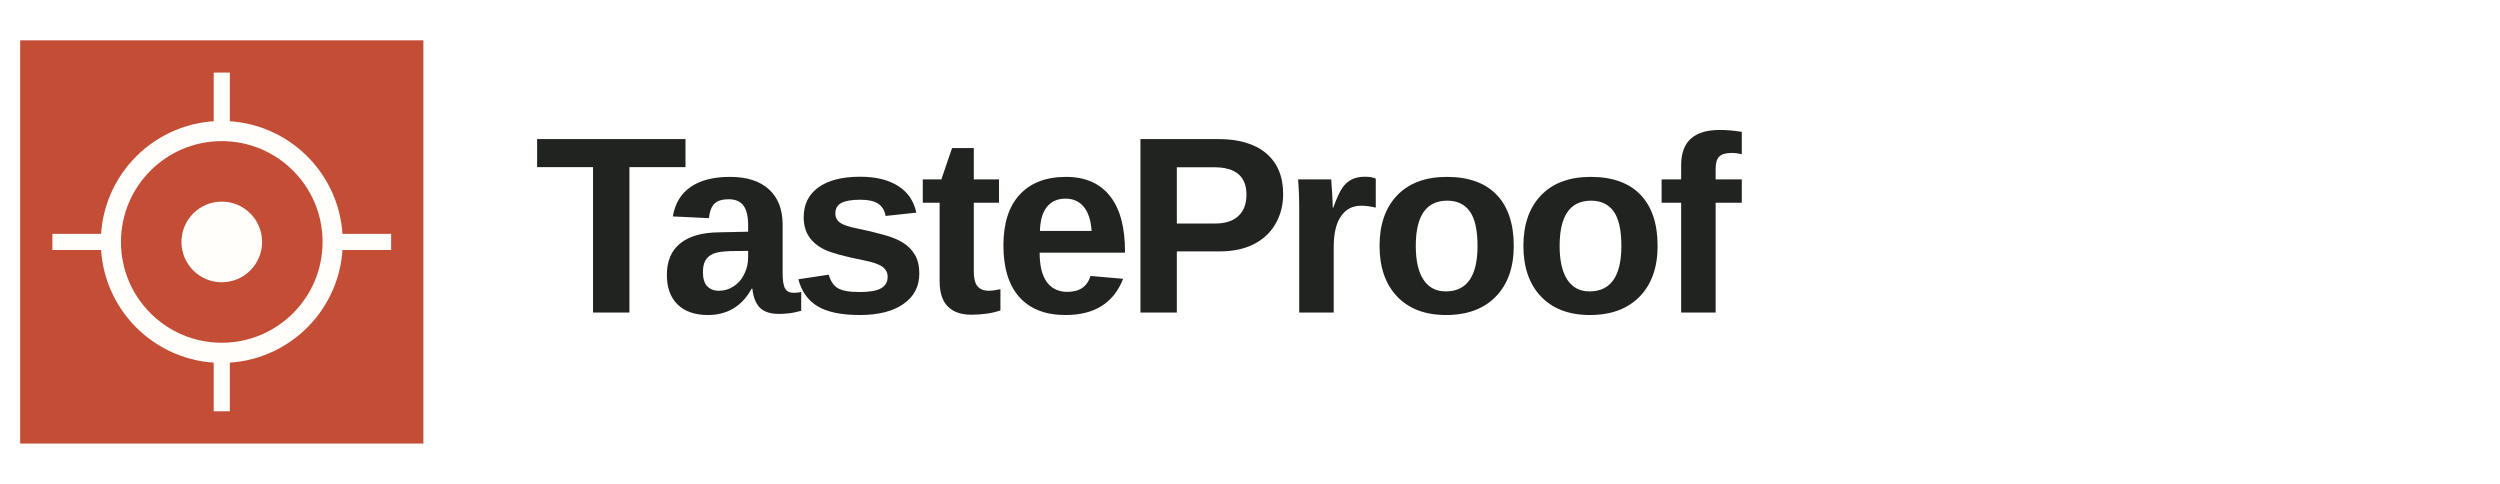
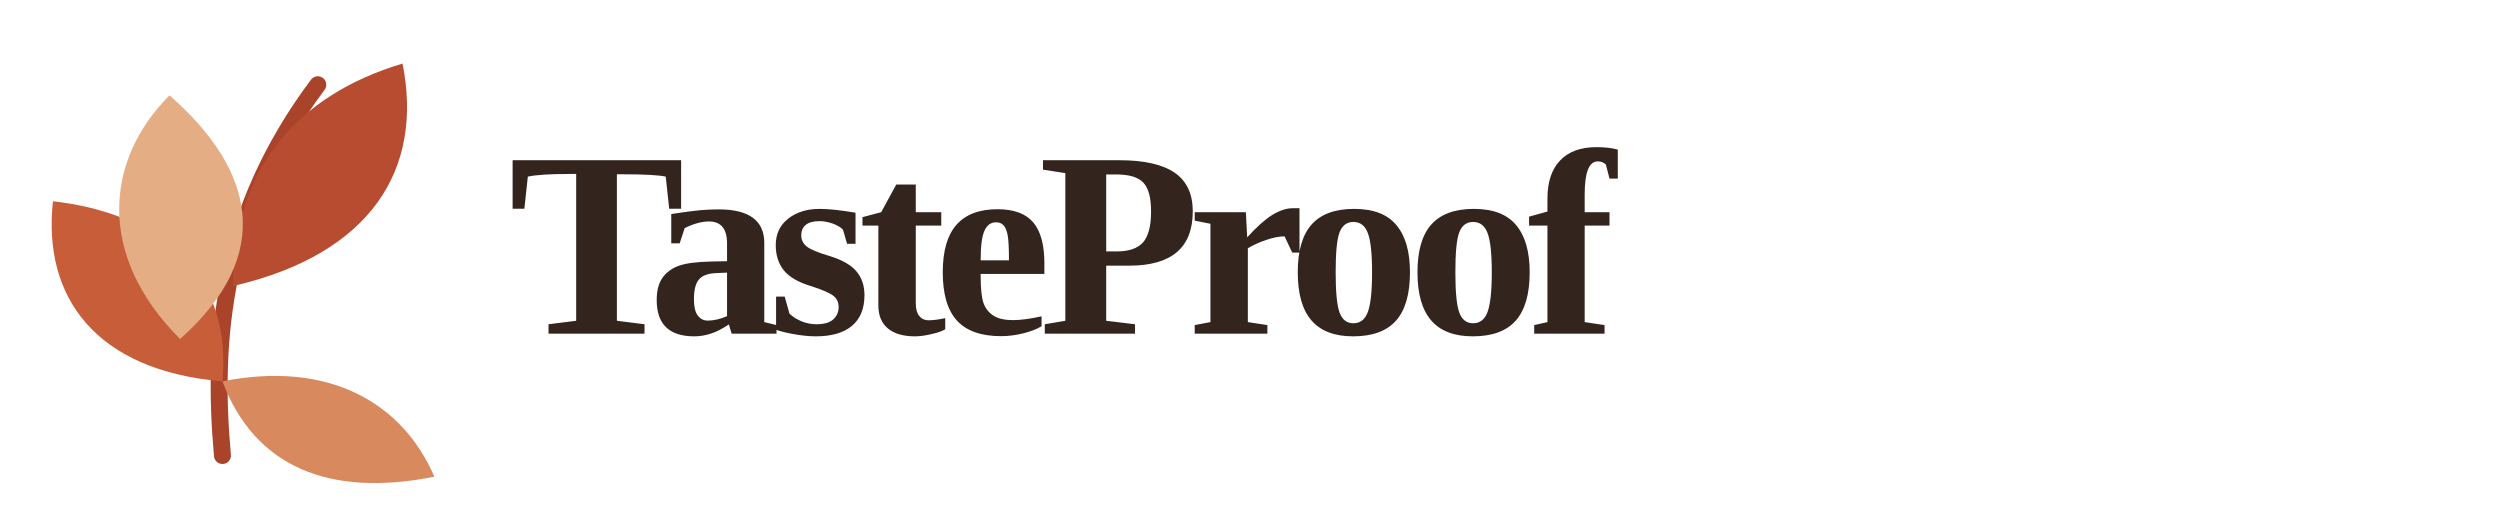
- <svg xmlns="http://www.w3.org/2000/svg" width="248" height="48" viewBox="0 0 248 48">
-   <rect x="2" y="4" width="40" height="40" fill="#c34d35" />
-   <circle cx="22" cy="24" r="11" fill="none" stroke="#fffefa" stroke-width="2" />
-   <circle cx="22" cy="24" r="4" fill="#fffefa" />
-   <path d="M22 8v5M22 35v5M6 24h5M33 24h5" stroke="#fffefa" stroke-width="1.6" stroke-linecap="square" />
-   <text x="53" y="31" fill="#20231f" font-family="IBM Plex Sans, Segoe UI, Arial, sans-serif" font-size="25" font-weight="600" letter-spacing="-1">TasteProof</text>
+ <svg xmlns="http://www.w3.org/2000/svg" width="236" height="48" viewBox="0 0 236 48" role="img" aria-labelledby="title">
+   <g transform="translate(2 3)" fill="none" stroke="#a94329" stroke-width="1.6" stroke-linecap="round" stroke-linejoin="round">
+     <path d="M19 40C18 29 19 17 28 5" />
+     <path d="M19 33C7 32 2 25 3 16c9 1 17 6 16 17Z" fill="#c85d3a" stroke="none" />
+     <path d="M20 24C20 13 26 6 36 3c2 10-3 18-16 21Z" fill="#b84c30" stroke="none" />
+     <path d="M19 36C29 34 36 38 39 45c-10 2-17-1-20-9Z" fill="#d8895e" stroke="none" transform="translate(0 -3)" />
+     <path d="M15 29C7 21 8 12 14 6c8 7 10 15 1 23Z" fill="#e5ad84" stroke="none" />
+   </g>
+   <text x="48" y="31.5" fill="#33251e" font-family="Georgia, 'Times New Roman', serif" font-size="25" font-weight="600" letter-spacing="-1.2">TasteProof</text>
</svg>
